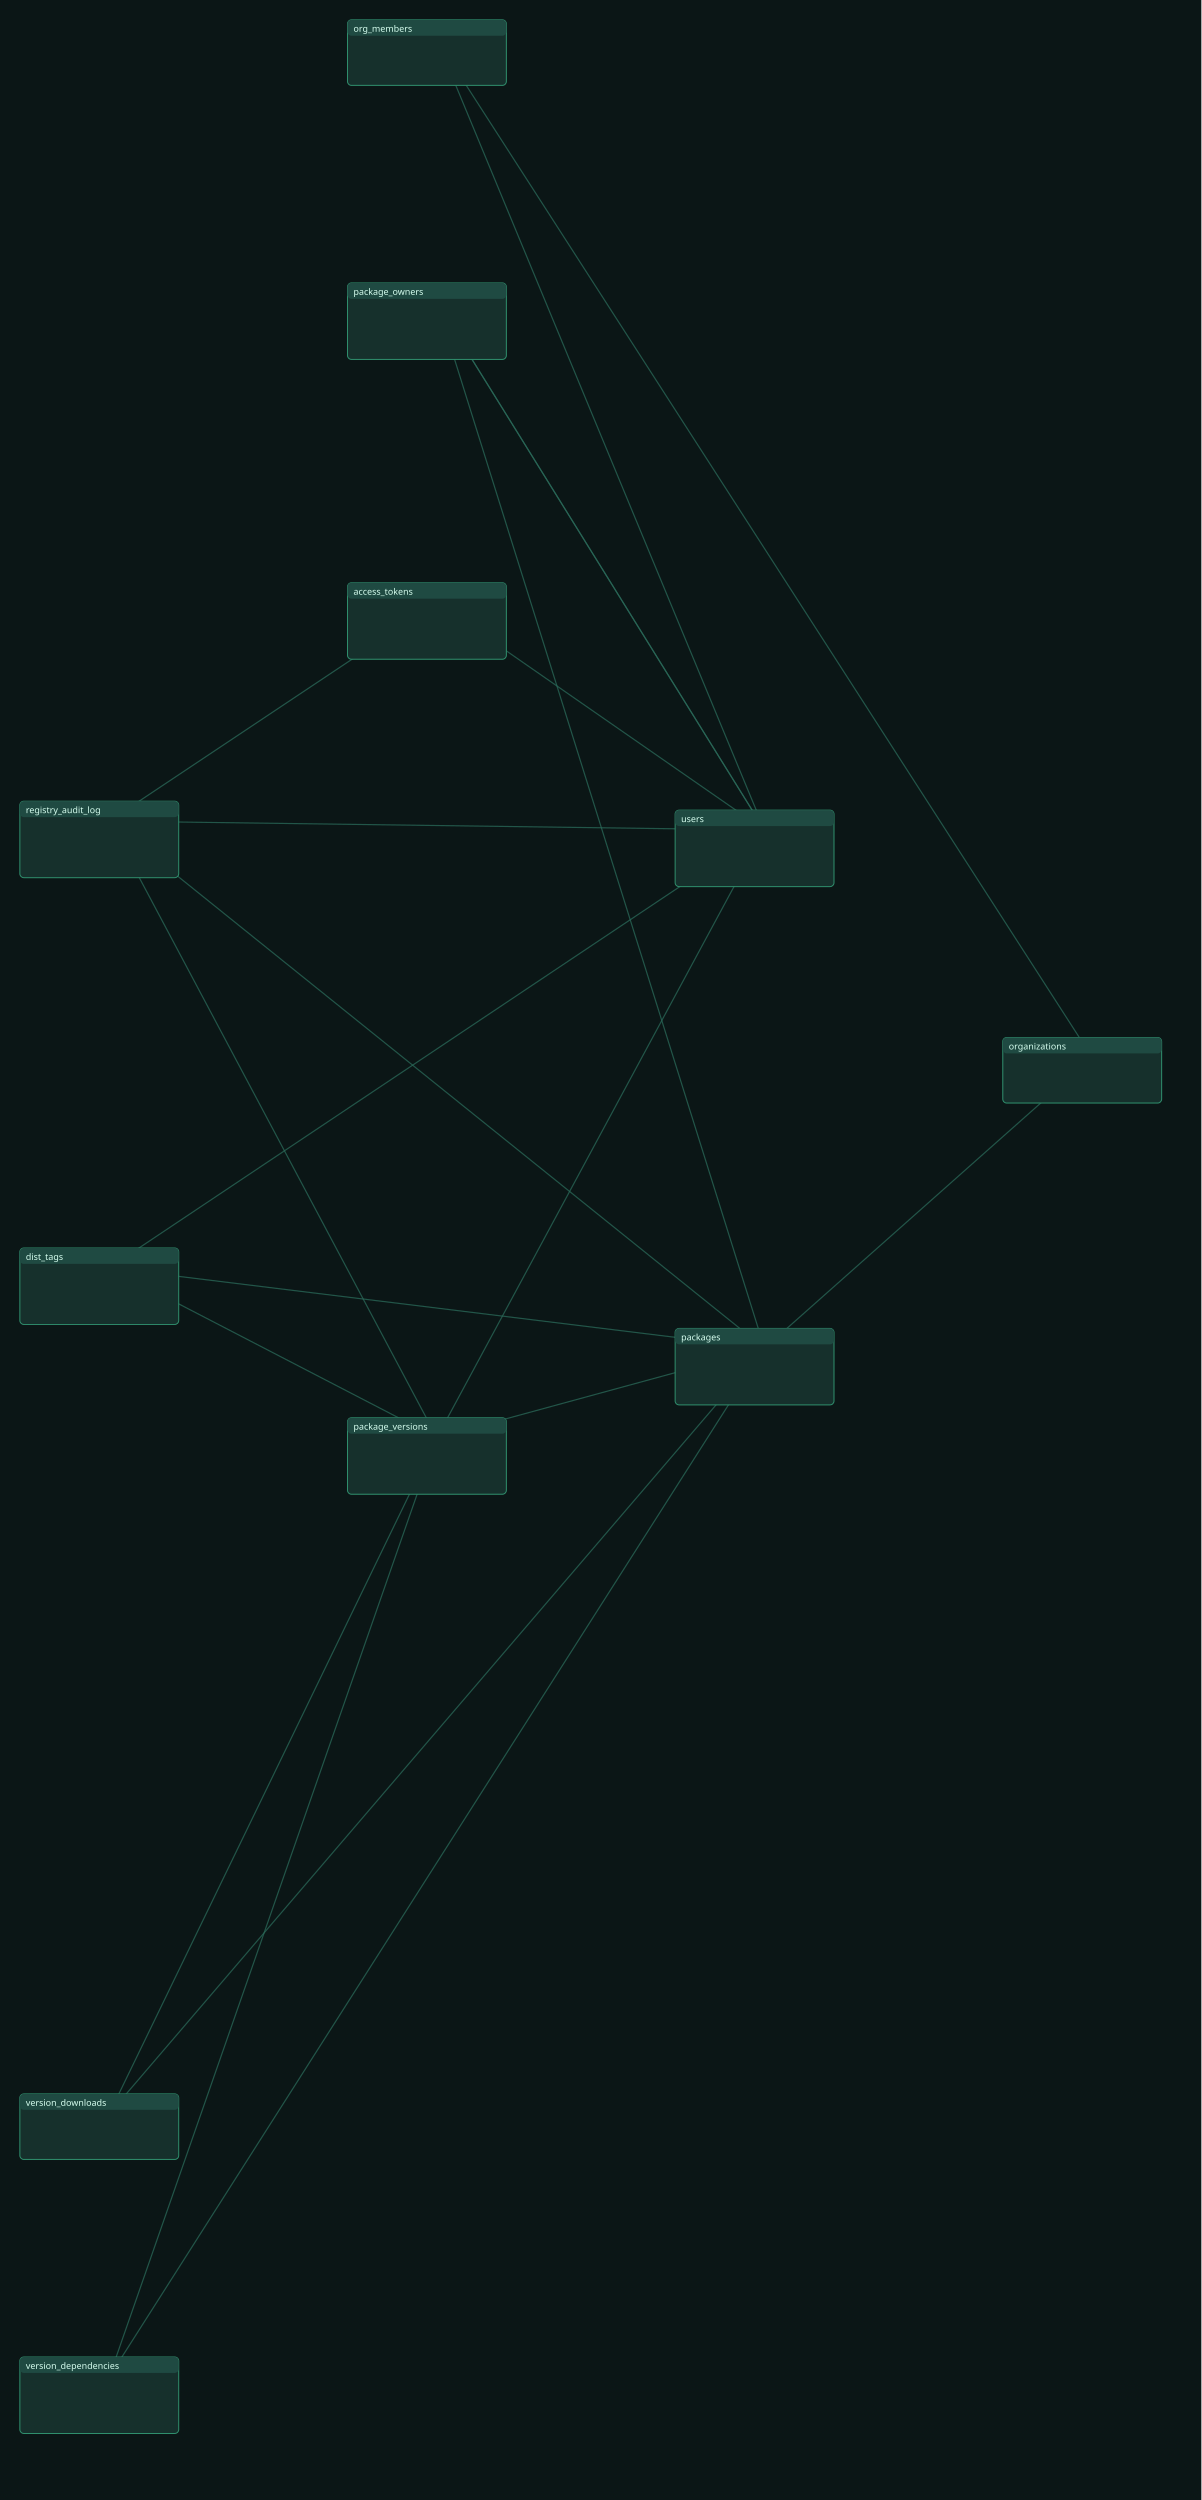
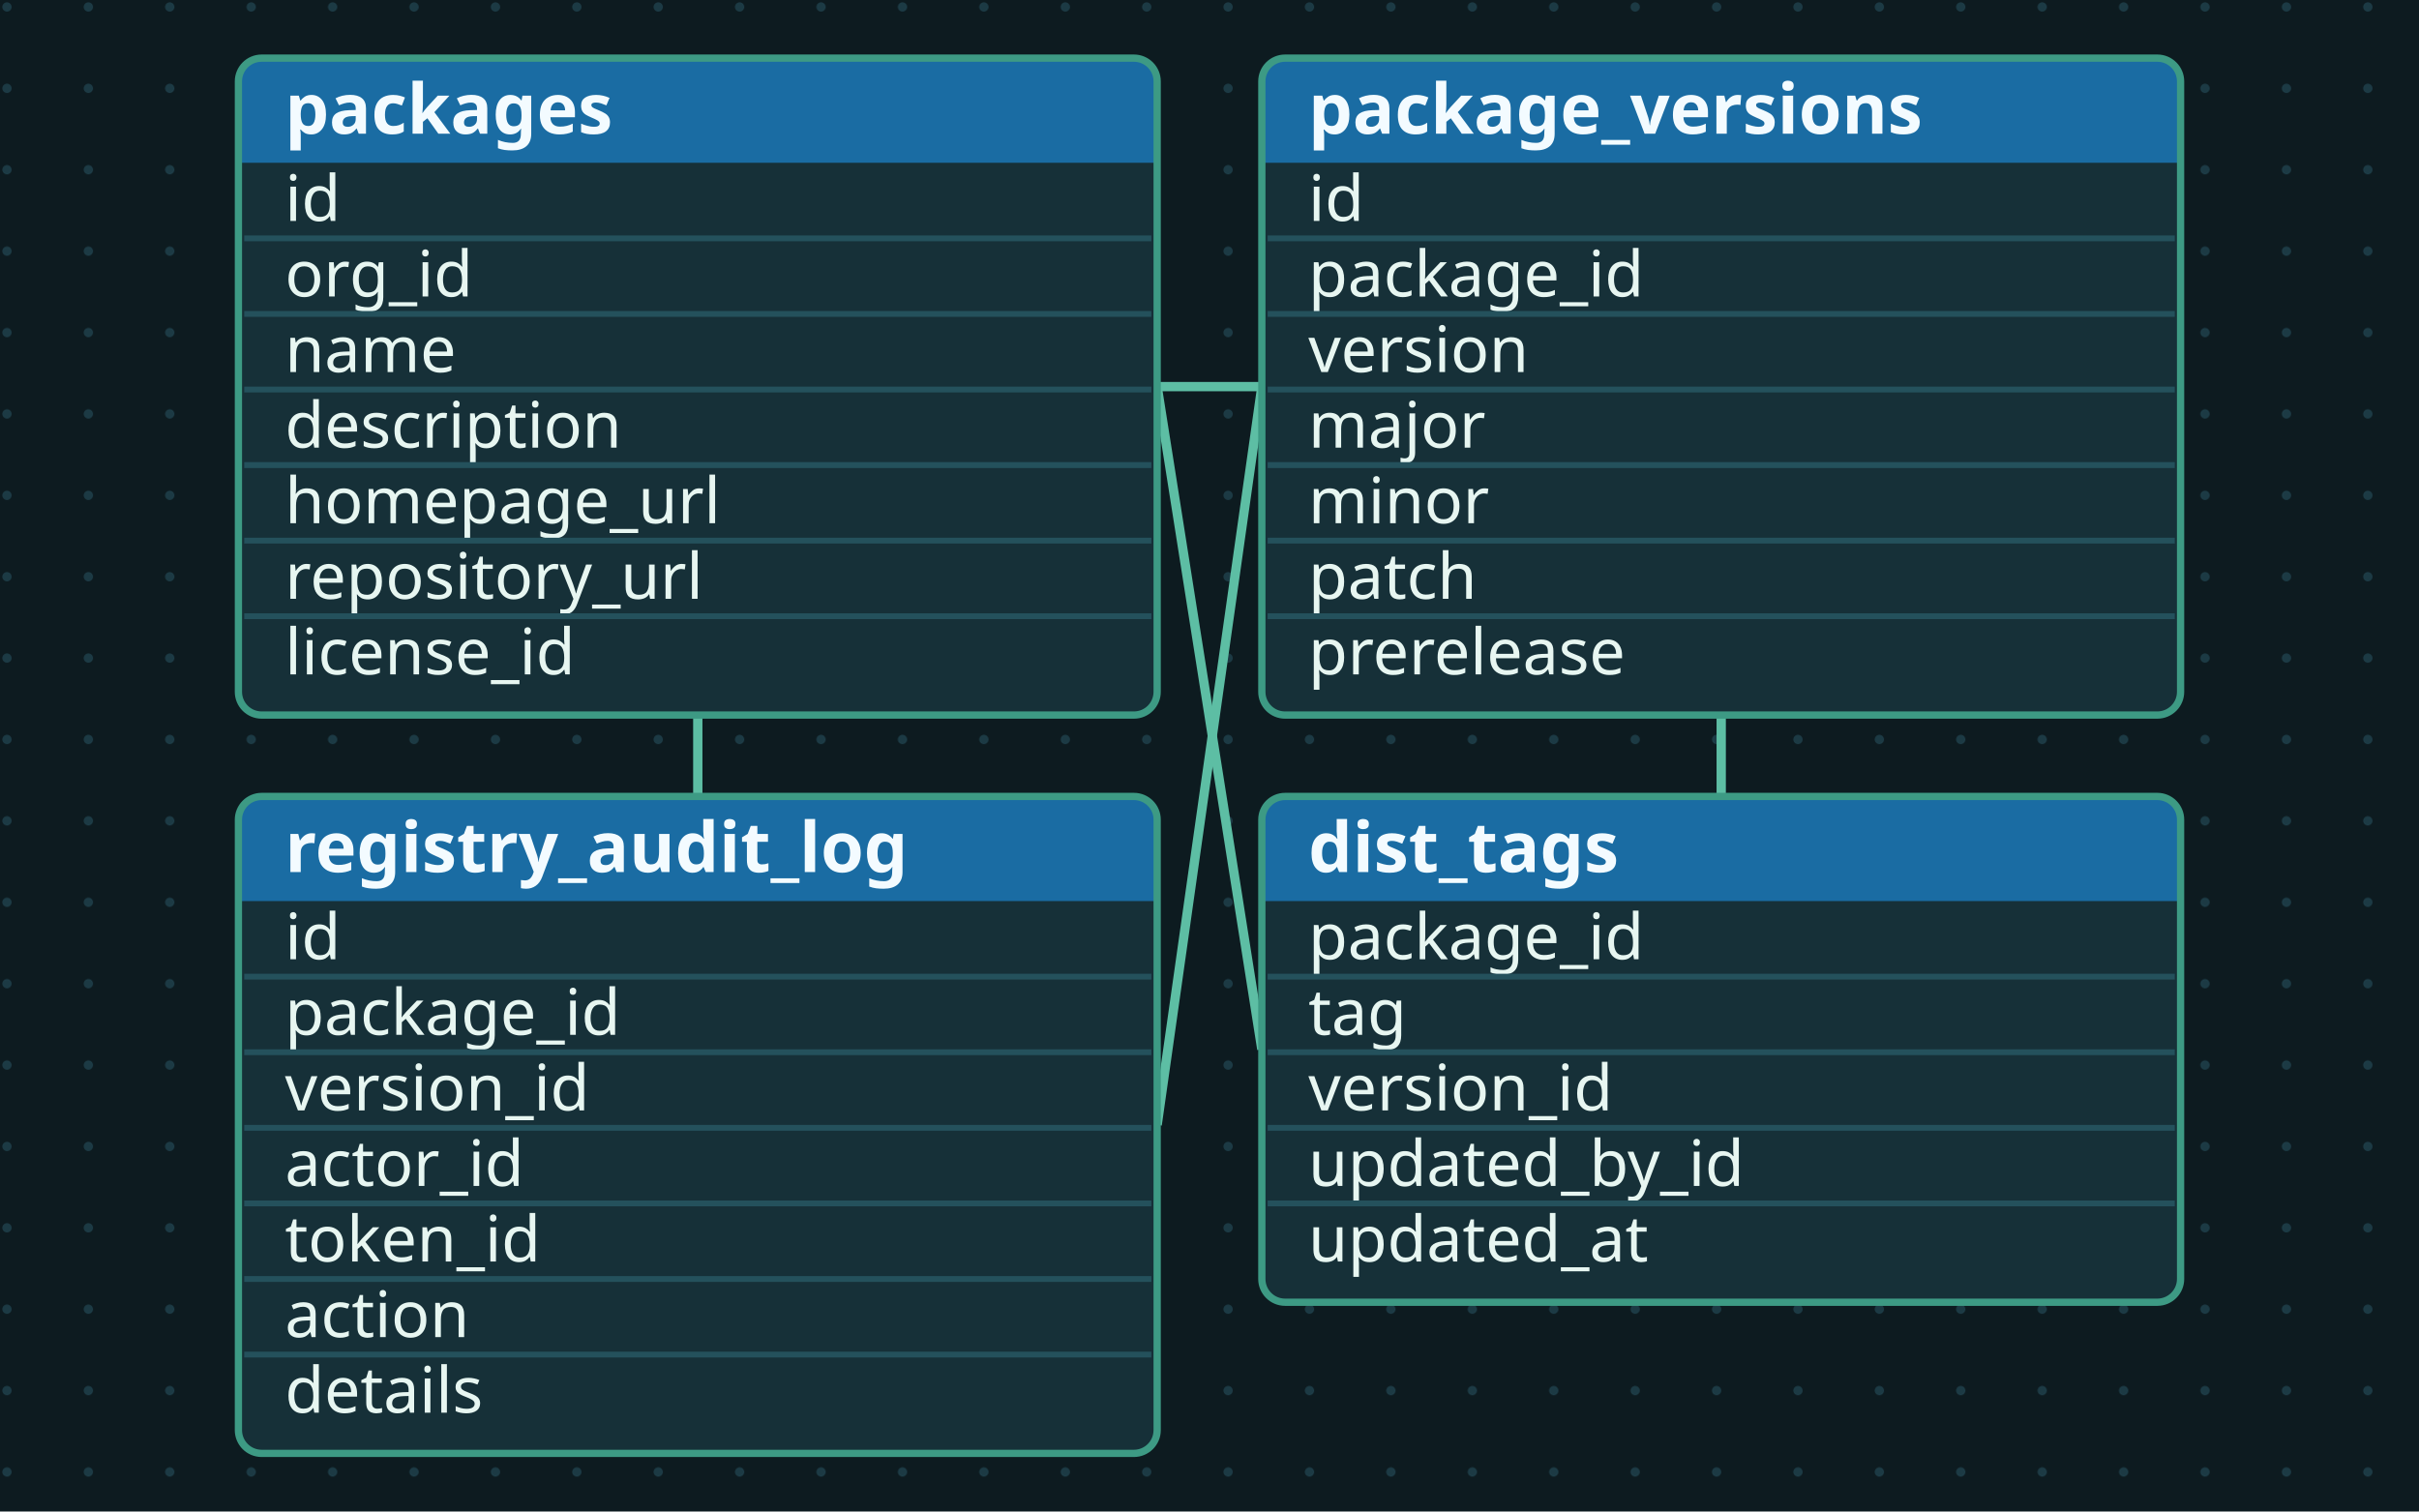
- <svg xmlns="http://www.w3.org/2000/svg" viewBox="0 0 1210 2518" width="1210" height="2518">
-   <rect width="1210" height="2518" fill="#0b1616" />
-   <line x1="440.0" y1="40.0" x2="1100.0" y2="1065.0" stroke="#2a6b5a" stroke-width="1.2" opacity="0.75" />
-   <line x1="440.0" y1="40.0" x2="770.0" y2="836.0" stroke="#2a6b5a" stroke-width="1.2" opacity="0.75" />
-   <line x1="770.0" y1="1358.0" x2="1100.0" y2="1065.0" stroke="#2a6b5a" stroke-width="1.2" opacity="0.75" />
-   <line x1="440.0" y1="305.0" x2="770.0" y2="1358.0" stroke="#2a6b5a" stroke-width="1.2" opacity="0.75" />
-   <line x1="440.0" y1="305.0" x2="770.0" y2="836.0" stroke="#2a6b5a" stroke-width="1.2" opacity="0.75" />
-   <line x1="440.0" y1="305.0" x2="770.0" y2="836.0" stroke="#2a6b5a" stroke-width="1.2" opacity="0.75" />
-   <line x1="440.0" y1="1448.0" x2="770.0" y2="1358.0" stroke="#2a6b5a" stroke-width="1.2" opacity="0.75" />
-   <line x1="440.0" y1="1448.0" x2="770.0" y2="836.0" stroke="#2a6b5a" stroke-width="1.2" opacity="0.75" />
-   <line x1="110.0" y1="2394.0" x2="440.0" y2="1448.0" stroke="#2a6b5a" stroke-width="1.2" opacity="0.75" />
-   <line x1="110.0" y1="2394.0" x2="770.0" y2="1358.0" stroke="#2a6b5a" stroke-width="1.2" opacity="0.75" />
-   <line x1="110.0" y1="1277.0" x2="770.0" y2="1358.0" stroke="#2a6b5a" stroke-width="1.2" opacity="0.75" />
-   <line x1="110.0" y1="1277.0" x2="440.0" y2="1448.0" stroke="#2a6b5a" stroke-width="1.2" opacity="0.75" />
-   <line x1="110.0" y1="1277.0" x2="770.0" y2="836.0" stroke="#2a6b5a" stroke-width="1.2" opacity="0.75" />
-   <line x1="440.0" y1="607.0" x2="770.0" y2="836.0" stroke="#2a6b5a" stroke-width="1.2" opacity="0.75" />
-   <line x1="110.0" y1="2129.0" x2="440.0" y2="1448.0" stroke="#2a6b5a" stroke-width="1.2" opacity="0.75" />
-   <line x1="110.0" y1="2129.0" x2="770.0" y2="1358.0" stroke="#2a6b5a" stroke-width="1.2" opacity="0.75" />
-   <line x1="110.0" y1="827.0" x2="770.0" y2="1358.0" stroke="#2a6b5a" stroke-width="1.2" opacity="0.75" />
-   <line x1="110.0" y1="827.0" x2="440.0" y2="1448.0" stroke="#2a6b5a" stroke-width="1.2" opacity="0.75" />
-   <line x1="110.0" y1="827.0" x2="770.0" y2="836.0" stroke="#2a6b5a" stroke-width="1.2" opacity="0.75" />
-   <line x1="110.0" y1="827.0" x2="440.0" y2="607.0" stroke="#2a6b5a" stroke-width="1.2" opacity="0.75" />
-   <rect x="680.0" y="816.0" width="160" height="77" rx="4" fill="#16302c" stroke="#2f8f6d" stroke-width="1" />
-   <rect x="680.0" y="816.0" width="160" height="16" rx="4" fill="#1f4a42" />
-   <text x="686.0" y="828.0" fill="#d7fff0" font-size="9" font-family="system-ui,sans-serif">users</text>
-   <rect x="1010.0" y="1045.0" width="160" height="66" rx="4" fill="#16302c" stroke="#2f8f6d" stroke-width="1" />
-   <rect x="1010.0" y="1045.0" width="160" height="16" rx="4" fill="#1f4a42" />
-   <text x="1016.0" y="1057.0" fill="#d7fff0" font-size="9" font-family="system-ui,sans-serif">organizations</text>
-   <rect x="350.0" y="20.0" width="160" height="66" rx="4" fill="#16302c" stroke="#2f8f6d" stroke-width="1" />
-   <rect x="350.0" y="20.0" width="160" height="16" rx="4" fill="#1f4a42" />
-   <text x="356.0" y="32.0" fill="#d7fff0" font-size="9" font-family="system-ui,sans-serif">org_members</text>
-   <rect x="680.0" y="1338.0" width="160" height="77" rx="4" fill="#16302c" stroke="#2f8f6d" stroke-width="1" />
-   <rect x="680.0" y="1338.0" width="160" height="16" rx="4" fill="#1f4a42" />
-   <text x="686.0" y="1350.0" fill="#d7fff0" font-size="9" font-family="system-ui,sans-serif">packages</text>
-   <rect x="350.0" y="285.0" width="160" height="77" rx="4" fill="#16302c" stroke="#2f8f6d" stroke-width="1" />
-   <rect x="350.0" y="285.0" width="160" height="16" rx="4" fill="#1f4a42" />
-   <text x="356.0" y="297.0" fill="#d7fff0" font-size="9" font-family="system-ui,sans-serif">package_owners</text>
-   <rect x="350.0" y="1428.0" width="160" height="77" rx="4" fill="#16302c" stroke="#2f8f6d" stroke-width="1" />
-   <rect x="350.0" y="1428.0" width="160" height="16" rx="4" fill="#1f4a42" />
-   <text x="356.0" y="1440.0" fill="#d7fff0" font-size="9" font-family="system-ui,sans-serif">package_versions</text>
-   <rect x="20.0" y="2374.0" width="160" height="77" rx="4" fill="#16302c" stroke="#2f8f6d" stroke-width="1" />
-   <rect x="20.0" y="2374.0" width="160" height="16" rx="4" fill="#1f4a42" />
-   <text x="26.0" y="2386.0" fill="#d7fff0" font-size="9" font-family="system-ui,sans-serif">version_dependencies</text>
-   <rect x="20.0" y="1257.0" width="160" height="77" rx="4" fill="#16302c" stroke="#2f8f6d" stroke-width="1" />
-   <rect x="20.0" y="1257.0" width="160" height="16" rx="4" fill="#1f4a42" />
-   <text x="26.0" y="1269.0" fill="#d7fff0" font-size="9" font-family="system-ui,sans-serif">dist_tags</text>
-   <rect x="350.0" y="587.0" width="160" height="77" rx="4" fill="#16302c" stroke="#2f8f6d" stroke-width="1" />
-   <rect x="350.0" y="587.0" width="160" height="16" rx="4" fill="#1f4a42" />
-   <text x="356.0" y="599.0" fill="#d7fff0" font-size="9" font-family="system-ui,sans-serif">access_tokens</text>
-   <rect x="20.0" y="2109.0" width="160" height="66" rx="4" fill="#16302c" stroke="#2f8f6d" stroke-width="1" />
-   <rect x="20.0" y="2109.0" width="160" height="16" rx="4" fill="#1f4a42" />
-   <text x="26.0" y="2121.0" fill="#d7fff0" font-size="9" font-family="system-ui,sans-serif">version_downloads</text>
-   <rect x="20.0" y="807.0" width="160" height="77" rx="4" fill="#16302c" stroke="#2f8f6d" stroke-width="1" />
-   <rect x="20.0" y="807.0" width="160" height="16" rx="4" fill="#1f4a42" />
-   <text x="26.0" y="819.0" fill="#d7fff0" font-size="9" font-family="system-ui,sans-serif">registry_audit_log</text>
+ <svg xmlns="http://www.w3.org/2000/svg" viewBox="0 0 416.0 260.0" width="416.0" height="260.0">
+   <defs>
+     <pattern id="dots" width="14" height="14" patternUnits="userSpaceOnUse">
+       <circle cx="1.2" cy="1.2" r="0.8" fill="#1c3a44" />
+     </pattern>
+   </defs>
+   <rect width="416.0" height="260.0" fill="#0d1b20" />
+   <rect width="416.0" height="260.0" fill="url(#dots)" />
+   <line x1="217.0" y1="66.5" x2="199.0" y2="66.5" stroke="#5dbea4" stroke-width="1.6" />
+   <line x1="217.0" y1="180.5" x2="199.0" y2="66.5" stroke="#5dbea4" stroke-width="1.6" />
+   <line x1="296.0" y1="137.0" x2="296.0" y2="123.0" stroke="#5dbea4" stroke-width="1.6" />
+   <line x1="120.0" y1="137.0" x2="120.0" y2="123.0" stroke="#5dbea4" stroke-width="1.6" />
+   <line x1="199.0" y1="193.5" x2="217.0" y2="66.5" stroke="#5dbea4" stroke-width="1.6" />
+   <g>
+     <clipPath id="t0">
+       <rect x="41.0" y="10.0" width="158" height="113.0" rx="4" />
+     </clipPath>
+     <g clip-path="url(#t0)">
+       <rect x="41.0" y="10.0" width="158" height="113.0" fill="#163038" />
+       <rect x="41.0" y="10.0" width="158" height="18" fill="#1a6ca3" />
+       <text x="49.0" y="38.0" fill="#e7f6f1" font-size="11" font-family="ui-sans-serif,system-ui,sans-serif">id</text>
+       <line x1="42.0" y1="41.0" x2="198.0" y2="41.0" stroke="#24515c" stroke-width="1" />
+       <text x="49.0" y="51.0" fill="#e7f6f1" font-size="11" font-family="ui-sans-serif,system-ui,sans-serif">org_id</text>
+       <line x1="42.0" y1="54.0" x2="198.0" y2="54.0" stroke="#24515c" stroke-width="1" />
+       <text x="49.0" y="64.0" fill="#e7f6f1" font-size="11" font-family="ui-sans-serif,system-ui,sans-serif">name</text>
+       <line x1="42.0" y1="67.0" x2="198.0" y2="67.0" stroke="#24515c" stroke-width="1" />
+       <text x="49.0" y="77.0" fill="#e7f6f1" font-size="11" font-family="ui-sans-serif,system-ui,sans-serif">description</text>
+       <line x1="42.0" y1="80.0" x2="198.0" y2="80.0" stroke="#24515c" stroke-width="1" />
+       <text x="49.0" y="90.0" fill="#e7f6f1" font-size="11" font-family="ui-sans-serif,system-ui,sans-serif">homepage_url</text>
+       <line x1="42.0" y1="93.0" x2="198.0" y2="93.0" stroke="#24515c" stroke-width="1" />
+       <text x="49.0" y="103.0" fill="#e7f6f1" font-size="11" font-family="ui-sans-serif,system-ui,sans-serif">repository_url</text>
+       <line x1="42.0" y1="106.0" x2="198.0" y2="106.0" stroke="#24515c" stroke-width="1" />
+       <text x="49.0" y="116.0" fill="#e7f6f1" font-size="11" font-family="ui-sans-serif,system-ui,sans-serif">license_id</text>
+     </g>
+     <rect x="41.0" y="10.0" width="158" height="113.0" rx="4" fill="none" stroke="#3d9a84" stroke-width="1.25" />
+     <text x="49.0" y="23.0" fill="#f3fbff" font-size="12" font-weight="650" font-family="ui-sans-serif,system-ui,sans-serif">packages</text>
+   </g>
+   <g>
+     <clipPath id="t1">
+       <rect x="217.0" y="10.0" width="158" height="113.0" rx="4" />
+     </clipPath>
+     <g clip-path="url(#t1)">
+       <rect x="217.0" y="10.0" width="158" height="113.0" fill="#163038" />
+       <rect x="217.0" y="10.0" width="158" height="18" fill="#1a6ca3" />
+       <text x="225.0" y="38.0" fill="#e7f6f1" font-size="11" font-family="ui-sans-serif,system-ui,sans-serif">id</text>
+       <line x1="218.0" y1="41.0" x2="374.0" y2="41.0" stroke="#24515c" stroke-width="1" />
+       <text x="225.0" y="51.0" fill="#e7f6f1" font-size="11" font-family="ui-sans-serif,system-ui,sans-serif">package_id</text>
+       <line x1="218.0" y1="54.0" x2="374.0" y2="54.0" stroke="#24515c" stroke-width="1" />
+       <text x="225.0" y="64.0" fill="#e7f6f1" font-size="11" font-family="ui-sans-serif,system-ui,sans-serif">version</text>
+       <line x1="218.0" y1="67.0" x2="374.0" y2="67.0" stroke="#24515c" stroke-width="1" />
+       <text x="225.0" y="77.0" fill="#e7f6f1" font-size="11" font-family="ui-sans-serif,system-ui,sans-serif">major</text>
+       <line x1="218.0" y1="80.0" x2="374.0" y2="80.0" stroke="#24515c" stroke-width="1" />
+       <text x="225.0" y="90.0" fill="#e7f6f1" font-size="11" font-family="ui-sans-serif,system-ui,sans-serif">minor</text>
+       <line x1="218.0" y1="93.0" x2="374.0" y2="93.0" stroke="#24515c" stroke-width="1" />
+       <text x="225.0" y="103.0" fill="#e7f6f1" font-size="11" font-family="ui-sans-serif,system-ui,sans-serif">patch</text>
+       <line x1="218.0" y1="106.0" x2="374.0" y2="106.0" stroke="#24515c" stroke-width="1" />
+       <text x="225.0" y="116.0" fill="#e7f6f1" font-size="11" font-family="ui-sans-serif,system-ui,sans-serif">prerelease</text>
+     </g>
+     <rect x="217.0" y="10.0" width="158" height="113.0" rx="4" fill="none" stroke="#3d9a84" stroke-width="1.25" />
+     <text x="225.0" y="23.0" fill="#f3fbff" font-size="12" font-weight="650" font-family="ui-sans-serif,system-ui,sans-serif">package_versions</text>
+   </g>
+   <g>
+     <clipPath id="t2">
+       <rect x="41.0" y="137.0" width="158" height="113.0" rx="4" />
+     </clipPath>
+     <g clip-path="url(#t2)">
+       <rect x="41.0" y="137.0" width="158" height="113.0" fill="#163038" />
+       <rect x="41.0" y="137.0" width="158" height="18" fill="#1a6ca3" />
+       <text x="49.0" y="165.0" fill="#e7f6f1" font-size="11" font-family="ui-sans-serif,system-ui,sans-serif">id</text>
+       <line x1="42.0" y1="168.0" x2="198.0" y2="168.0" stroke="#24515c" stroke-width="1" />
+       <text x="49.0" y="178.0" fill="#e7f6f1" font-size="11" font-family="ui-sans-serif,system-ui,sans-serif">package_id</text>
+       <line x1="42.0" y1="181.0" x2="198.0" y2="181.0" stroke="#24515c" stroke-width="1" />
+       <text x="49.0" y="191.0" fill="#e7f6f1" font-size="11" font-family="ui-sans-serif,system-ui,sans-serif">version_id</text>
+       <line x1="42.0" y1="194.0" x2="198.0" y2="194.0" stroke="#24515c" stroke-width="1" />
+       <text x="49.0" y="204.0" fill="#e7f6f1" font-size="11" font-family="ui-sans-serif,system-ui,sans-serif">actor_id</text>
+       <line x1="42.0" y1="207.0" x2="198.0" y2="207.0" stroke="#24515c" stroke-width="1" />
+       <text x="49.0" y="217.0" fill="#e7f6f1" font-size="11" font-family="ui-sans-serif,system-ui,sans-serif">token_id</text>
+       <line x1="42.0" y1="220.0" x2="198.0" y2="220.0" stroke="#24515c" stroke-width="1" />
+       <text x="49.0" y="230.0" fill="#e7f6f1" font-size="11" font-family="ui-sans-serif,system-ui,sans-serif">action</text>
+       <line x1="42.0" y1="233.0" x2="198.0" y2="233.0" stroke="#24515c" stroke-width="1" />
+       <text x="49.0" y="243.0" fill="#e7f6f1" font-size="11" font-family="ui-sans-serif,system-ui,sans-serif">details</text>
+     </g>
+     <rect x="41.0" y="137.0" width="158" height="113.0" rx="4" fill="none" stroke="#3d9a84" stroke-width="1.25" />
+     <text x="49.0" y="150.0" fill="#f3fbff" font-size="12" font-weight="650" font-family="ui-sans-serif,system-ui,sans-serif">registry_audit_log</text>
+   </g>
+   <g>
+     <clipPath id="t3">
+       <rect x="217.0" y="137.0" width="158" height="87.0" rx="4" />
+     </clipPath>
+     <g clip-path="url(#t3)">
+       <rect x="217.0" y="137.0" width="158" height="87.0" fill="#163038" />
+       <rect x="217.0" y="137.0" width="158" height="18" fill="#1a6ca3" />
+       <text x="225.0" y="165.0" fill="#e7f6f1" font-size="11" font-family="ui-sans-serif,system-ui,sans-serif">package_id</text>
+       <line x1="218.0" y1="168.0" x2="374.0" y2="168.0" stroke="#24515c" stroke-width="1" />
+       <text x="225.0" y="178.0" fill="#e7f6f1" font-size="11" font-family="ui-sans-serif,system-ui,sans-serif">tag</text>
+       <line x1="218.0" y1="181.0" x2="374.0" y2="181.0" stroke="#24515c" stroke-width="1" />
+       <text x="225.0" y="191.0" fill="#e7f6f1" font-size="11" font-family="ui-sans-serif,system-ui,sans-serif">version_id</text>
+       <line x1="218.0" y1="194.0" x2="374.0" y2="194.0" stroke="#24515c" stroke-width="1" />
+       <text x="225.0" y="204.0" fill="#e7f6f1" font-size="11" font-family="ui-sans-serif,system-ui,sans-serif">updated_by_id</text>
+       <line x1="218.0" y1="207.0" x2="374.0" y2="207.0" stroke="#24515c" stroke-width="1" />
+       <text x="225.0" y="217.0" fill="#e7f6f1" font-size="11" font-family="ui-sans-serif,system-ui,sans-serif">updated_at</text>
+     </g>
+     <rect x="217.0" y="137.0" width="158" height="87.0" rx="4" fill="none" stroke="#3d9a84" stroke-width="1.25" />
+     <text x="225.0" y="150.0" fill="#f3fbff" font-size="12" font-weight="650" font-family="ui-sans-serif,system-ui,sans-serif">dist_tags</text>
+   </g>
</svg>
